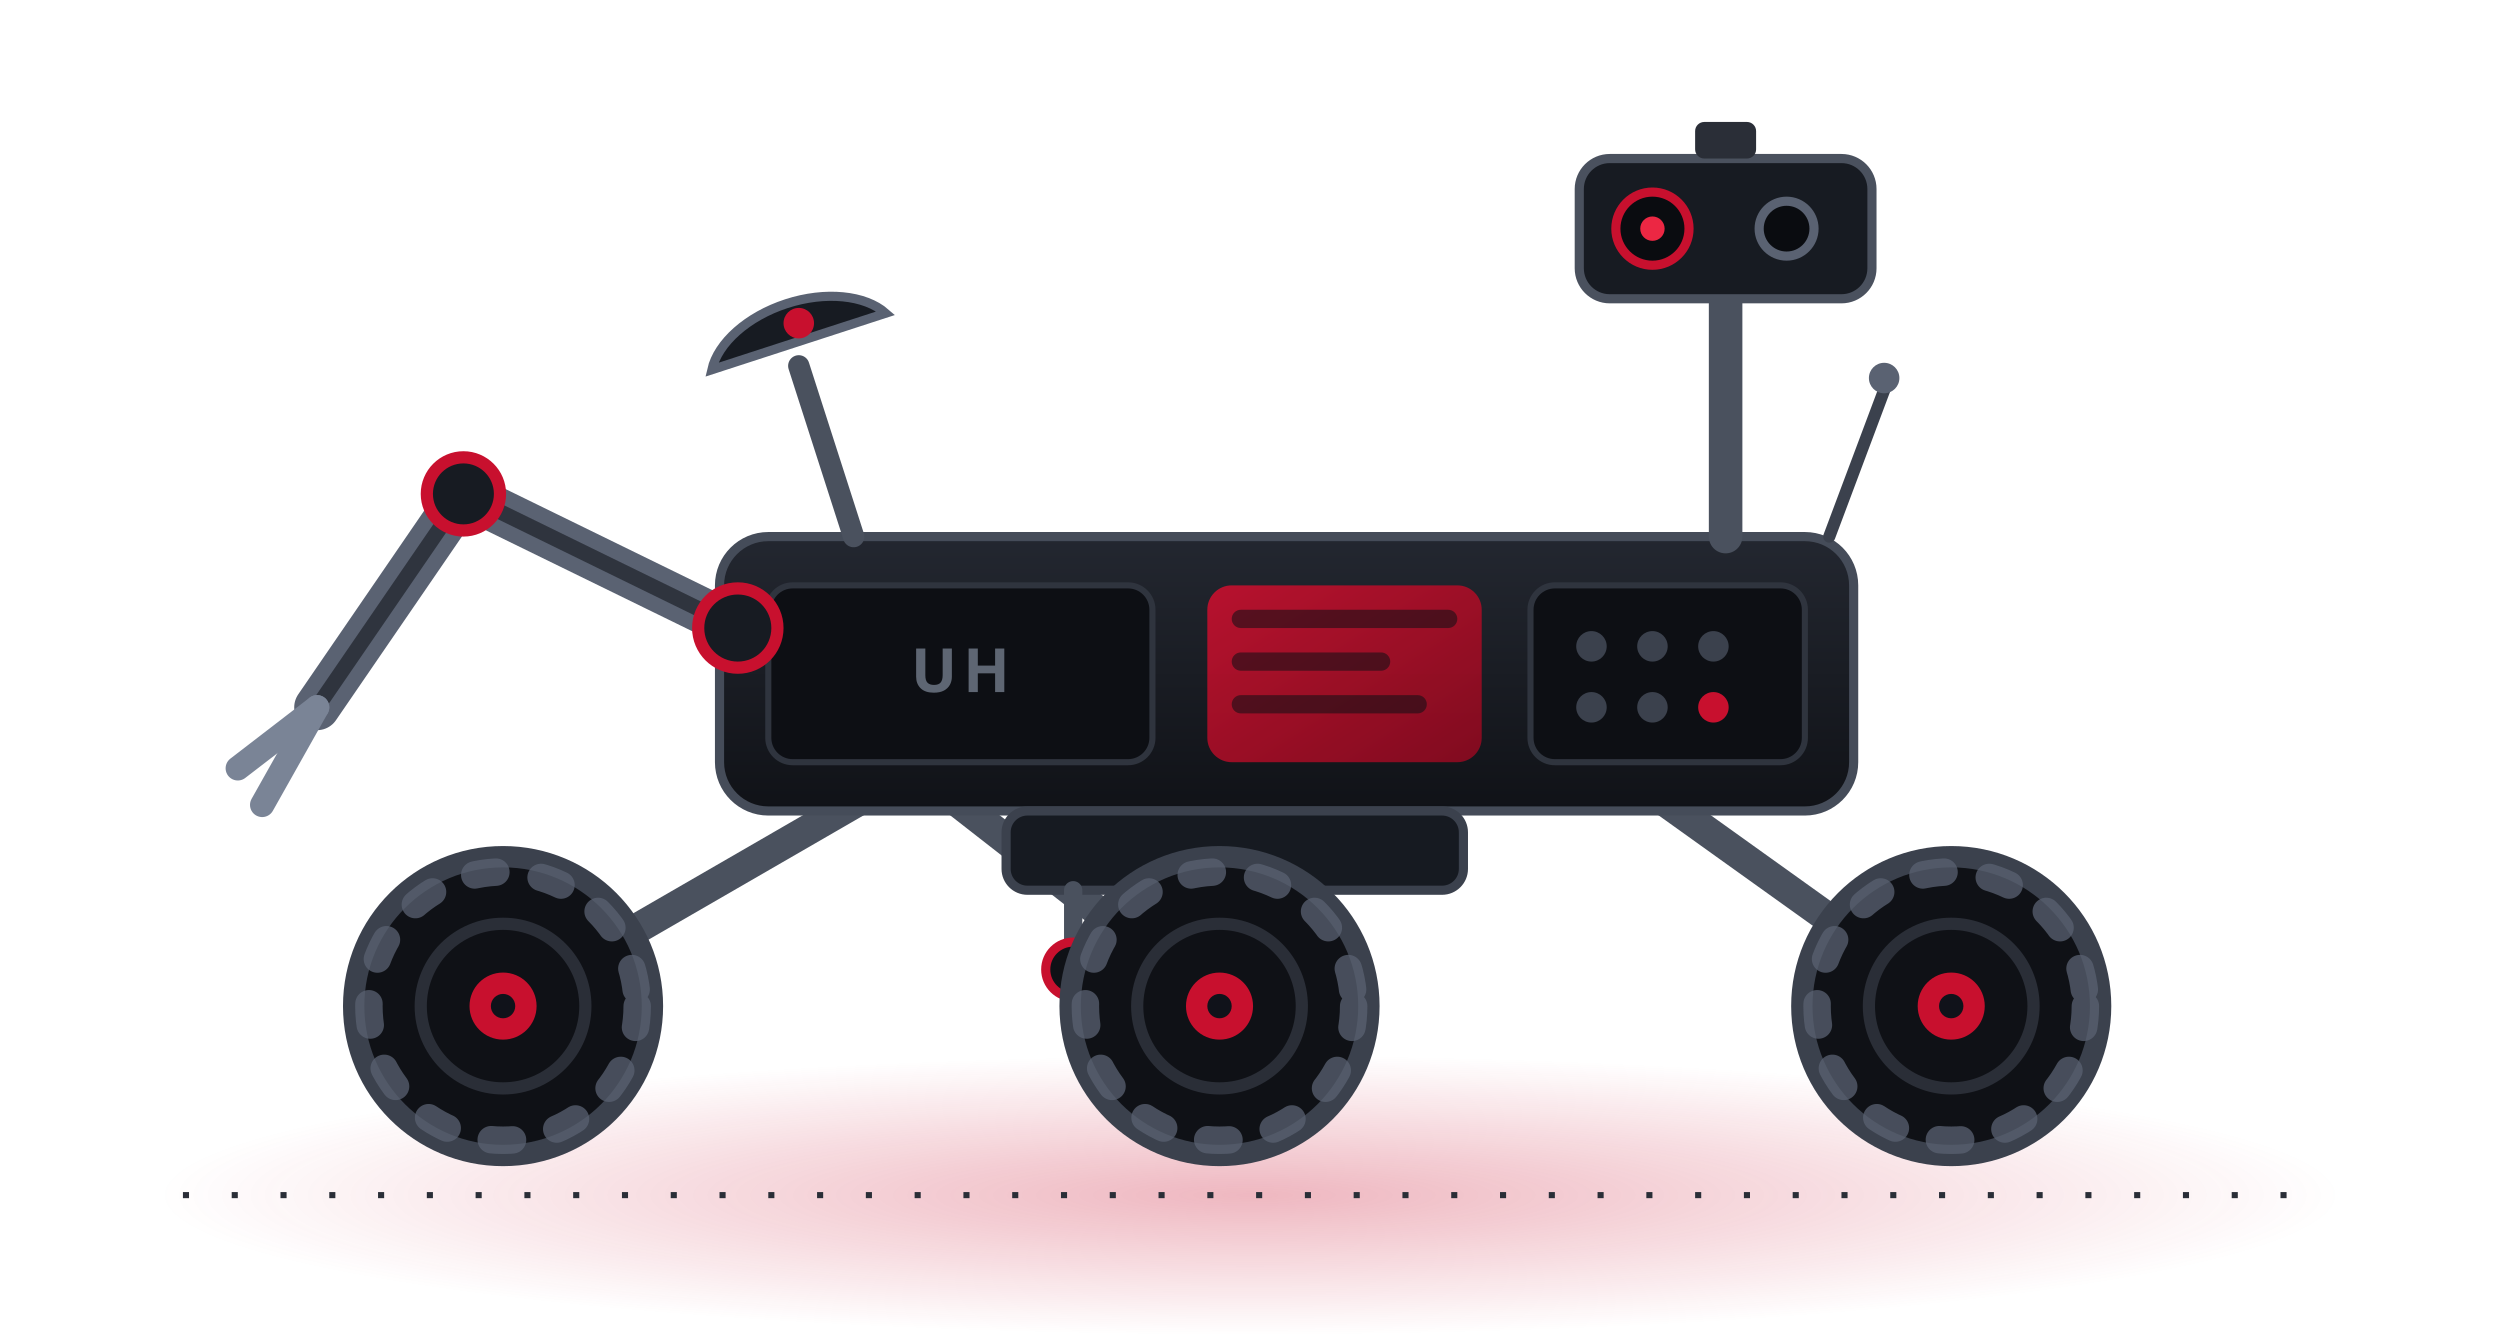
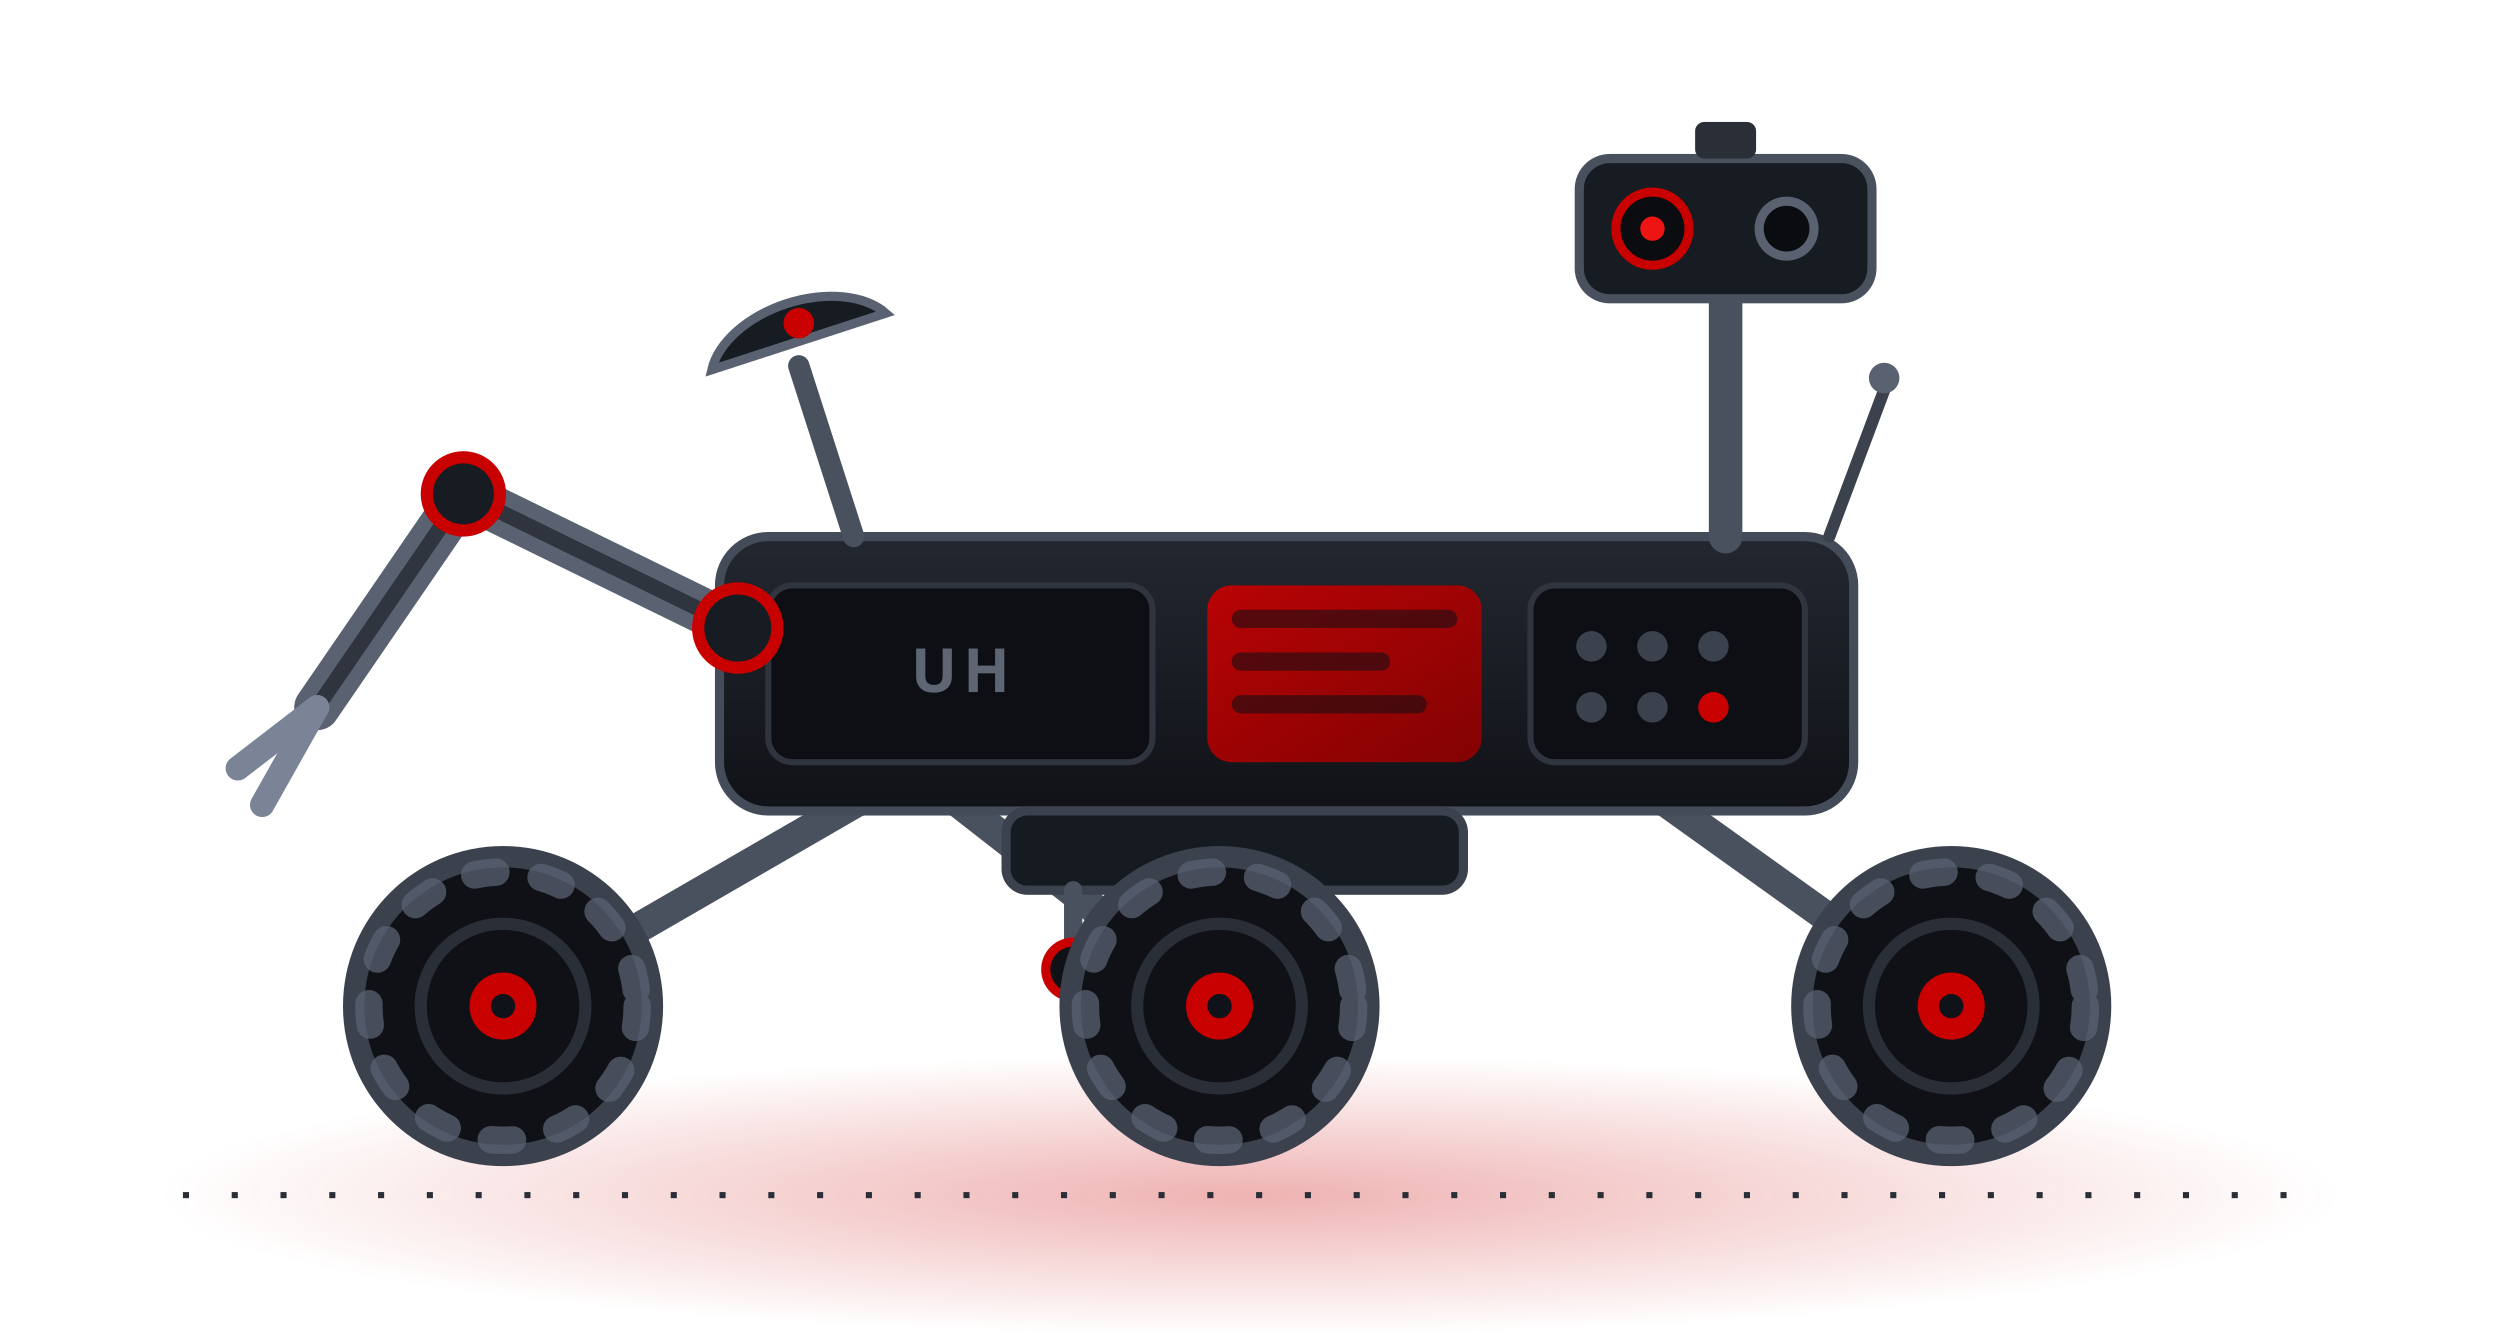
<svg xmlns="http://www.w3.org/2000/svg" viewBox="0 0 820 440" width="820" height="440" role="img" aria-labelledby="rover-title rover-desc">
  <defs>
    <linearGradient id="chassis" x1="0" y1="0" x2="0" y2="1">
      <stop offset="0" stop-color="#232730" />
      <stop offset="1" stop-color="#101217" />
    </linearGradient>
    <linearGradient id="panel" x1="0" y1="0" x2="1" y2="1">
-       <stop offset="0" stop-color="#c8102e" />
-       <stop offset="1" stop-color="#8c0a1f" />
+       <stop offset="0" stop-color="#c90000" />
+       <stop offset="1" stop-color="#8e0000" />
    </linearGradient>
    <radialGradient id="shadow" cx="0.5" cy="0.5" r="0.5">
-       <stop offset="0" stop-color="#c8102e" stop-opacity=".30" />
-       <stop offset="1" stop-color="#c8102e" stop-opacity="0" />
+       <stop offset="0" stop-color="#c90000" stop-opacity=".30" />
+       <stop offset="1" stop-color="#c90000" stop-opacity="0" />
    </radialGradient>
    <g id="wheel">
      <circle r="49" fill="#0f1116" stroke="#3b414d" stroke-width="7" />
      <circle r="44" fill="none" stroke="#5a6272" stroke-width="9" stroke-dasharray="7 15" stroke-linecap="round" opacity=".75" />
      <circle r="27" fill="none" stroke="#2a2e37" stroke-width="4" />
-       <circle r="11" fill="#c8102e" />
+       <circle r="11" fill="#c90000" />
      <circle r="4" fill="#10121a" />
    </g>
  </defs>
  <ellipse cx="410" cy="392" rx="360" ry="46" fill="url(#shadow)" />
  <line x1="60" y1="392" x2="760" y2="392" stroke="#2a2e37" stroke-width="2" stroke-dasharray="2 14" />
  <g stroke="#4a515e" stroke-width="10" stroke-linecap="round" fill="none">
    <path d="M165 330 L300 252 L420 268" />
    <path d="M400 330 L300 252" />
    <path d="M640 330 L545 262" />
  </g>
  <circle cx="300" cy="252" r="9" fill="#2a2e37" stroke="#5a6272" stroke-width="3" />
  <rect x="236" y="176" width="372" height="90" rx="16" fill="url(#chassis)" stroke="#454c59" stroke-width="3" />
  <rect x="252" y="192" width="126" height="58" rx="8" fill="#0d0f14" stroke="#2f343e" stroke-width="2" />
  <text x="315" y="227" text-anchor="middle" font-family="'Space Grotesk',sans-serif" font-size="20" font-weight="700" fill="#5e6673" letter-spacing="2">UH</text>
  <rect x="396" y="192" width="90" height="58" rx="8" fill="url(#panel)" opacity=".9" />
  <g fill="#0d0f14" opacity=".55">
    <rect x="404" y="200" width="74" height="6" rx="3" />
    <rect x="404" y="214" width="52" height="6" rx="3" />
    <rect x="404" y="228" width="64" height="6" rx="3" />
  </g>
  <rect x="502" y="192" width="90" height="58" rx="8" fill="#0d0f14" stroke="#2f343e" stroke-width="2" />
  <g fill="#3b414d">
    <circle cx="522" cy="212" r="5" />
    <circle cx="542" cy="212" r="5" />
    <circle cx="562" cy="212" r="5" />
    <circle cx="522" cy="232" r="5" />
    <circle cx="542" cy="232" r="5" />
-     <circle cx="562" cy="232" r="5" fill="#c8102e" />
+     <circle cx="562" cy="232" r="5" fill="#c90000" />
  </g>
  <rect x="330" y="266" width="150" height="26" rx="7" fill="#161a21" stroke="#3b414d" stroke-width="3" />
  <line x1="352" y1="292" x2="352" y2="312" stroke="#4a515e" stroke-width="6" stroke-linecap="round" />
-   <circle cx="352" cy="318" r="9" fill="#0f1116" stroke="#c8102e" stroke-width="3" />
+   <circle cx="352" cy="318" r="9" fill="#0f1116" stroke="#c90000" stroke-width="3" />
  <line x1="566" y1="176" x2="566" y2="96" stroke="#4a515e" stroke-width="11" stroke-linecap="round" />
  <rect x="518" y="52" width="96" height="46" rx="10" fill="#171b22" stroke="#4a515e" stroke-width="3" />
-   <circle cx="542" cy="75" r="12" fill="#0a0c10" stroke="#c8102e" stroke-width="3" />
-   <circle cx="542" cy="75" r="4" fill="#ec2743" />
+   <circle cx="542" cy="75" r="12" fill="#0a0c10" stroke="#c90000" stroke-width="3" />
+   <circle cx="542" cy="75" r="4" fill="#ef1414" />
  <circle cx="586" cy="75" r="9" fill="#0a0c10" stroke="#5a6272" stroke-width="3" />
  <rect x="556" y="40" width="20" height="12" rx="3" fill="#2a2e37" />
  <line x1="280" y1="176" x2="262" y2="120" stroke="#4a515e" stroke-width="7" stroke-linecap="round" />
  <path d="M232 112a32 20 0 0 1 60 0z" fill="#171b22" stroke="#5a6272" stroke-width="3" transform="rotate(-18 262 112)" />
-   <circle cx="262" cy="106" r="5" fill="#c8102e" />
+   <circle cx="262" cy="106" r="5" fill="#c90000" />
  <line x1="600" y1="176" x2="618" y2="128" stroke="#3b414d" stroke-width="4" stroke-linecap="round" />
  <circle cx="618" cy="124" r="5" fill="#5a6272" />
  <g fill="none" stroke="#5a6272" stroke-width="15" stroke-linecap="round" stroke-linejoin="round">
    <path d="M242 206 L152 162" />
    <path d="M152 162 L104 232" />
  </g>
  <g fill="none" stroke="#2f343e" stroke-width="5" stroke-linecap="round">
    <path d="M242 206 L152 162" />
    <path d="M152 162 L104 232" />
  </g>
-   <circle cx="242" cy="206" r="13" fill="#171b22" stroke="#c8102e" stroke-width="4" />
-   <circle cx="152" cy="162" r="12" fill="#171b22" stroke="#c8102e" stroke-width="4" />
+   <circle cx="242" cy="206" r="13" fill="#171b22" stroke="#c90000" stroke-width="4" />
+   <circle cx="152" cy="162" r="12" fill="#171b22" stroke="#c90000" stroke-width="4" />
  <g stroke="#7a8496" stroke-width="8" stroke-linecap="round" fill="none">
    <path d="M104 232 L78 252" />
    <path d="M104 232 L86 264" />
  </g>
  <use href="#wheel" x="165" y="330" />
  <use href="#wheel" x="400" y="330" />
  <use href="#wheel" x="640" y="330" />
</svg>
